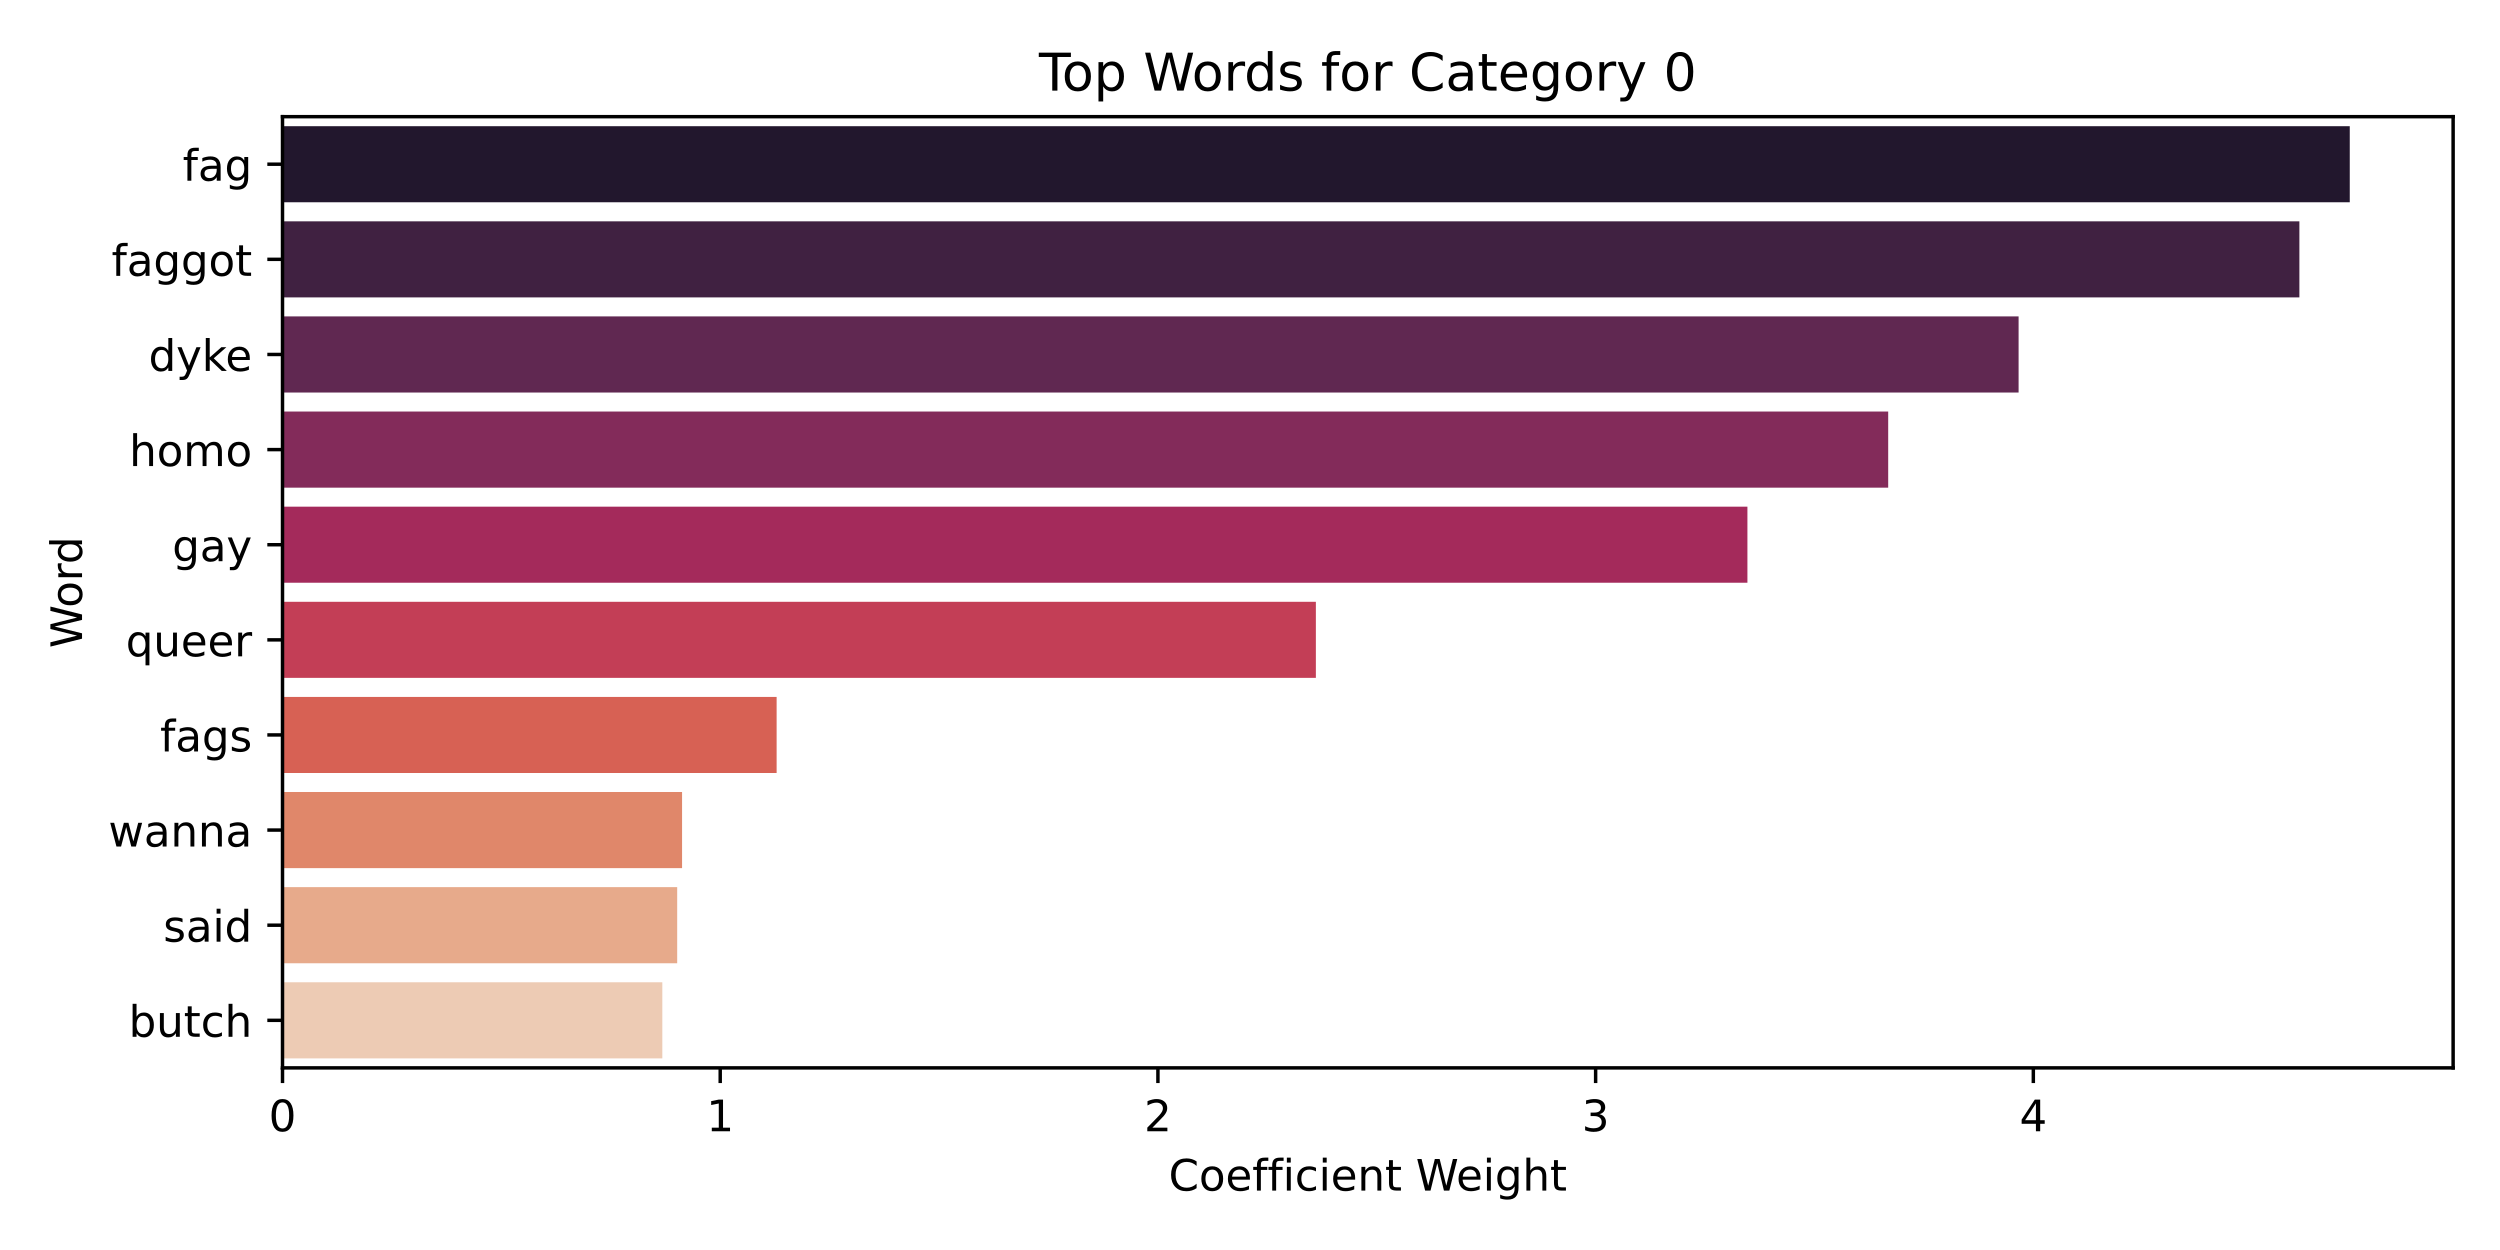
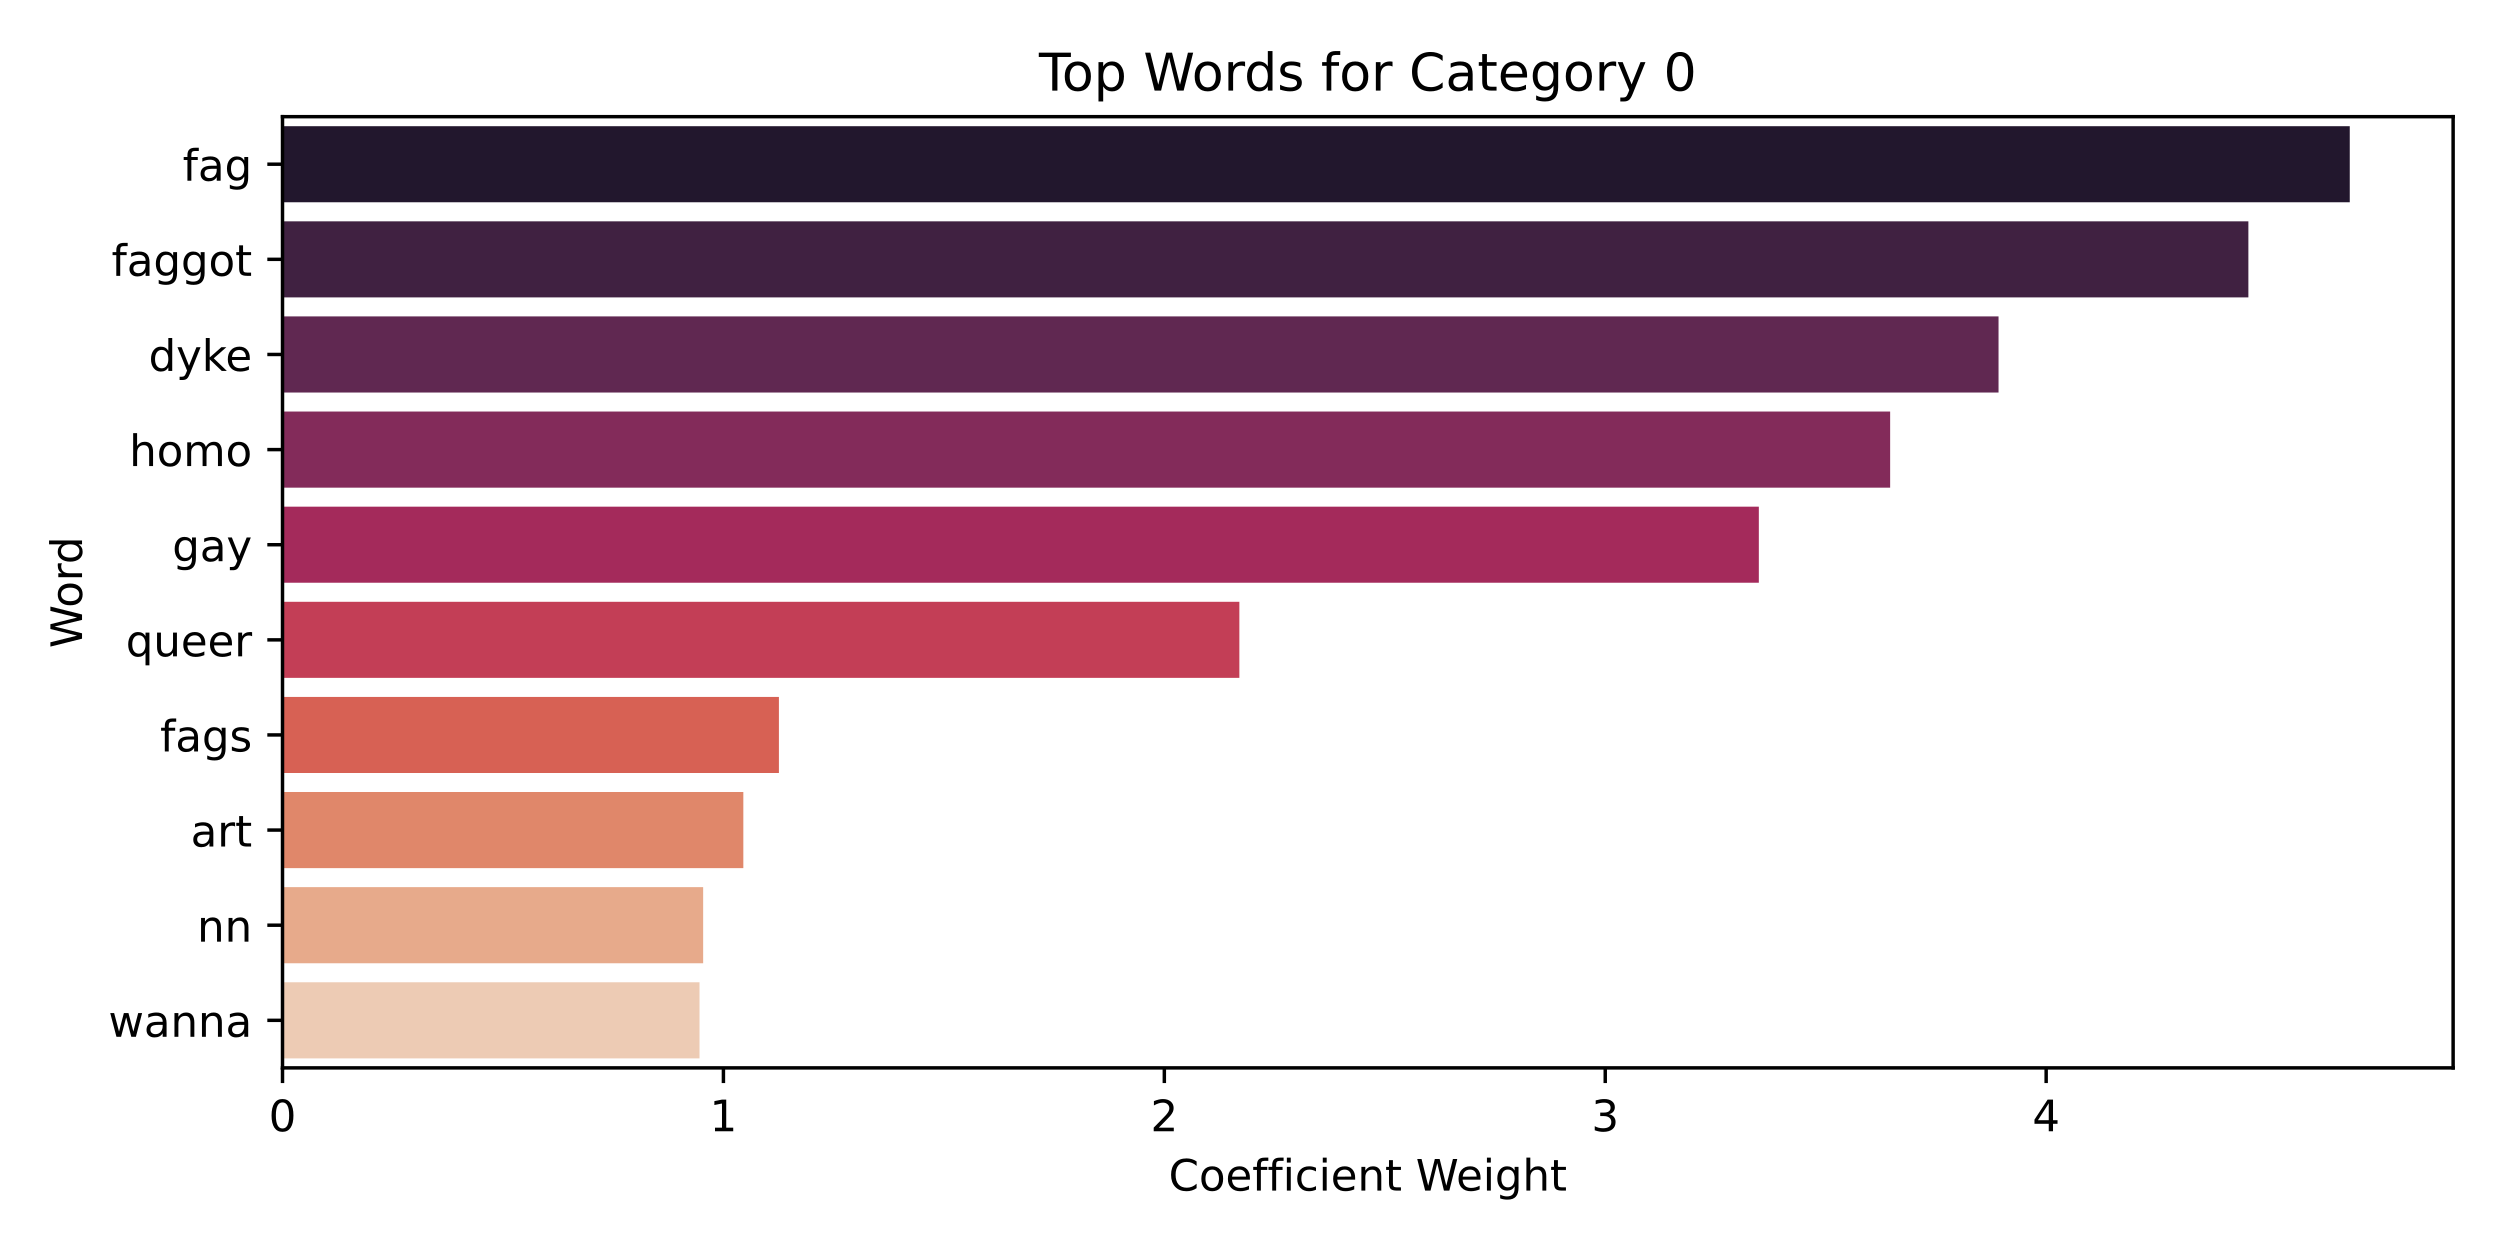
<svg xmlns="http://www.w3.org/2000/svg" xmlns:xlink="http://www.w3.org/1999/xlink" width="576pt" height="288pt" viewBox="0 0 576 288" version="1.1">
  <defs>
    <style type="text/css">*{stroke-linejoin: round; stroke-linecap: butt}</style>
  </defs>
  <g id="figure_1">
    <g id="patch_1">
      <path d="M 0 288  L 576 288  L 576 0  L 0 0  z " style="fill: #ffffff" />
    </g>
    <g id="axes_1">
      <g id="patch_2">
        <path d="M 65.09 246.04  L 565.2 246.04  L 565.2 26.88  L 65.09 26.88  z " style="fill: #ffffff" />
      </g>
      <g id="patch_3">
-         <path d="M 65.09 29.072  L 541.385 29.072  L 541.385 46.604  L 65.09 46.604  z " clip-path="url(#p6a2fbead9e)" style="fill: #22172d" />
+         <path d="M 65.09 29.072  L 541.385 29.072  L 541.385 46.604  L 65.09 46.604  z " clip-path="url(#p8cf6deb91a)" style="fill: #22172d" />
      </g>
      <g id="patch_4">
-         <path d="M 65.09 50.988  L 529.779 50.988  L 529.779 68.52  L 65.09 68.52  z " clip-path="url(#p6a2fbead9e)" style="fill: #402141" />
+         <path d="M 65.09 50.988  L 518.026 50.988  L 518.026 68.52  L 65.09 68.52  z " clip-path="url(#p8cf6deb91a)" style="fill: #402141" />
      </g>
      <g id="patch_5">
-         <path d="M 65.09 72.904  L 465.085 72.904  L 465.085 90.436  L 65.09 90.436  z " clip-path="url(#p6a2fbead9e)" style="fill: #602851" />
+         <path d="M 65.09 72.904  L 460.463 72.904  L 460.463 90.436  L 65.09 90.436  z " clip-path="url(#p8cf6deb91a)" style="fill: #602851" />
      </g>
      <g id="patch_6">
-         <path d="M 65.09 94.82  L 435.039 94.82  L 435.039 112.352  L 65.09 112.352  z " clip-path="url(#p6a2fbead9e)" style="fill: #832b5a" />
+         <path d="M 65.09 94.82  L 435.489 94.82  L 435.489 112.352  L 65.09 112.352  z " clip-path="url(#p8cf6deb91a)" style="fill: #832b5a" />
      </g>
      <g id="patch_7">
-         <path d="M 65.09 116.736  L 402.605 116.736  L 402.605 134.268  L 65.09 134.268  z " clip-path="url(#p6a2fbead9e)" style="fill: #a42a5b" />
+         <path d="M 65.09 116.736  L 405.236 116.736  L 405.236 134.268  L 65.09 134.268  z " clip-path="url(#p8cf6deb91a)" style="fill: #a42a5b" />
      </g>
      <g id="patch_8">
-         <path d="M 65.09 138.652  L 303.177 138.652  L 303.177 156.184  L 65.09 156.184  z " clip-path="url(#p6a2fbead9e)" style="fill: #c33e56" />
+         <path d="M 65.09 138.652  L 285.549 138.652  L 285.549 156.184  L 65.09 156.184  z " clip-path="url(#p8cf6deb91a)" style="fill: #c33e56" />
      </g>
      <g id="patch_9">
-         <path d="M 65.09 160.568  L 178.934 160.568  L 178.934 178.1  L 65.09 178.1  z " clip-path="url(#p6a2fbead9e)" style="fill: #d76154" />
+         <path d="M 65.09 160.568  L 179.462 160.568  L 179.462 178.1  L 65.09 178.1  z " clip-path="url(#p8cf6deb91a)" style="fill: #d76154" />
      </g>
      <g id="patch_10">
-         <path d="M 65.09 182.484  L 157.148 182.484  L 157.148 200.016  L 65.09 200.016  z " clip-path="url(#p6a2fbead9e)" style="fill: #e0876a" />
+         <path d="M 65.09 182.484  L 171.265 182.484  L 171.265 200.016  L 65.09 200.016  z " clip-path="url(#p8cf6deb91a)" style="fill: #e0876a" />
      </g>
      <g id="patch_11">
-         <path d="M 65.09 204.4  L 156.023 204.4  L 156.023 221.932  L 65.09 221.932  z " clip-path="url(#p6a2fbead9e)" style="fill: #e7aa8b" />
+         <path d="M 65.09 204.4  L 162.006 204.4  L 162.006 221.932  L 65.09 221.932  z " clip-path="url(#p8cf6deb91a)" style="fill: #e7aa8b" />
      </g>
      <g id="patch_12">
-         <path d="M 65.09 226.316  L 152.598 226.316  L 152.598 243.848  L 65.09 243.848  z " clip-path="url(#p6a2fbead9e)" style="fill: #edcbb4" />
+         <path d="M 65.09 226.316  L 161.17 226.316  L 161.17 243.848  L 65.09 243.848  z " clip-path="url(#p8cf6deb91a)" style="fill: #edcbb4" />
      </g>
      <g id="matplotlib.axis_1">
        <g id="xtick_1">
          <g id="line2d_1">
            <defs>
-               <path id="ma4b9c95d69" d="M 0 0  L 0 3.5  " style="stroke: #000000; stroke-width: 0.8" />
+               <path id="me937952865" d="M 0 0  L 0 3.5  " style="stroke: #000000; stroke-width: 0.8" />
            </defs>
            <g>
-               <use xlink:href="#ma4b9c95d69" x="65.09" y="246.04" style="stroke: #000000; stroke-width: 0.8" />
+               <use xlink:href="#me937952865" x="65.09" y="246.04" style="stroke: #000000; stroke-width: 0.8" />
            </g>
          </g>
          <g id="text_1">
            <g transform="translate(61.90875 260.6384) scale(0.1 -0.1)">
              <defs>
                <path id="DejaVuSans-30" d="M 2034 4250  Q 1547 4250 1301 3770  Q 1056 3291 1056 2328  Q 1056 1369 1301 889  Q 1547 409 2034 409  Q 2525 409 2770 889  Q 3016 1369 3016 2328  Q 3016 3291 2770 3770  Q 2525 4250 2034 4250  z M 2034 4750  Q 2819 4750 3233 4129  Q 3647 3509 3647 2328  Q 3647 1150 3233 529  Q 2819 -91 2034 -91  Q 1250 -91 836 529  Q 422 1150 422 2328  Q 422 3509 836 4129  Q 1250 4750 2034 4750  z " transform="scale(0.015625)" />
              </defs>
              <use xlink:href="#DejaVuSans-30" />
            </g>
          </g>
        </g>
        <g id="xtick_2">
          <g id="line2d_2">
            <g>
-               <use xlink:href="#ma4b9c95d69" x="165.937" y="246.04" style="stroke: #000000; stroke-width: 0.8" />
+               <use xlink:href="#me937952865" x="166.676" y="246.04" style="stroke: #000000; stroke-width: 0.8" />
            </g>
          </g>
          <g id="text_2">
-             <g transform="translate(162.7561 260.6384) scale(0.1 -0.1)">
+             <g transform="translate(163.4947 260.6384) scale(0.1 -0.1)">
              <defs>
                <path id="DejaVuSans-31" d="M 794 531  L 1825 531  L 1825 4091  L 703 3866  L 703 4441  L 1819 4666  L 2450 4666  L 2450 531  L 3481 531  L 3481 0  L 794 0  L 794 531  z " transform="scale(0.015625)" />
              </defs>
              <use xlink:href="#DejaVuSans-31" />
            </g>
          </g>
        </g>
        <g id="xtick_3">
          <g id="line2d_3">
            <g>
-               <use xlink:href="#ma4b9c95d69" x="266.785" y="246.04" style="stroke: #000000; stroke-width: 0.8" />
+               <use xlink:href="#me937952865" x="268.262" y="246.04" style="stroke: #000000; stroke-width: 0.8" />
            </g>
          </g>
          <g id="text_3">
-             <g transform="translate(263.6034 260.6384) scale(0.1 -0.1)">
+             <g transform="translate(265.0806 260.6384) scale(0.1 -0.1)">
              <defs>
                <path id="DejaVuSans-32" d="M 1228 531  L 3431 531  L 3431 0  L 469 0  L 469 531  Q 828 903 1448 1529  Q 2069 2156 2228 2338  Q 2531 2678 2651 2914  Q 2772 3150 2772 3378  Q 2772 3750 2511 3984  Q 2250 4219 1831 4219  Q 1534 4219 1204 4116  Q 875 4013 500 3803  L 500 4441  Q 881 4594 1212 4672  Q 1544 4750 1819 4750  Q 2544 4750 2975 4387  Q 3406 4025 3406 3419  Q 3406 3131 3298 2873  Q 3191 2616 2906 2266  Q 2828 2175 2409 1742  Q 1991 1309 1228 531  z " transform="scale(0.015625)" />
              </defs>
              <use xlink:href="#DejaVuSans-32" />
            </g>
          </g>
        </g>
        <g id="xtick_4">
          <g id="line2d_4">
            <g>
-               <use xlink:href="#ma4b9c95d69" x="367.632" y="246.04" style="stroke: #000000; stroke-width: 0.8" />
+               <use xlink:href="#me937952865" x="369.848" y="246.04" style="stroke: #000000; stroke-width: 0.8" />
            </g>
          </g>
          <g id="text_4">
-             <g transform="translate(364.4507 260.6384) scale(0.1 -0.1)">
+             <g transform="translate(366.6666 260.6384) scale(0.1 -0.1)">
              <defs>
                <path id="DejaVuSans-33" d="M 2597 2516  Q 3050 2419 3304 2112  Q 3559 1806 3559 1356  Q 3559 666 3084 287  Q 2609 -91 1734 -91  Q 1441 -91 1130 -33  Q 819 25 488 141  L 488 750  Q 750 597 1062 519  Q 1375 441 1716 441  Q 2309 441 2620 675  Q 2931 909 2931 1356  Q 2931 1769 2642 2001  Q 2353 2234 1838 2234  L 1294 2234  L 1294 2753  L 1863 2753  Q 2328 2753 2575 2939  Q 2822 3125 2822 3475  Q 2822 3834 2567 4026  Q 2313 4219 1838 4219  Q 1578 4219 1281 4162  Q 984 4106 628 3988  L 628 4550  Q 988 4650 1302 4700  Q 1616 4750 1894 4750  Q 2613 4750 3031 4423  Q 3450 4097 3450 3541  Q 3450 3153 3228 2886  Q 3006 2619 2597 2516  z " transform="scale(0.015625)" />
              </defs>
              <use xlink:href="#DejaVuSans-33" />
            </g>
          </g>
        </g>
        <g id="xtick_5">
          <g id="line2d_5">
            <g>
-               <use xlink:href="#ma4b9c95d69" x="468.479" y="246.04" style="stroke: #000000; stroke-width: 0.8" />
+               <use xlink:href="#me937952865" x="471.434" y="246.04" style="stroke: #000000; stroke-width: 0.8" />
            </g>
          </g>
          <g id="text_5">
-             <g transform="translate(465.298 260.6384) scale(0.1 -0.1)">
+             <g transform="translate(468.2525 260.6384) scale(0.1 -0.1)">
              <defs>
                <path id="DejaVuSans-34" d="M 2419 4116  L 825 1625  L 2419 1625  L 2419 4116  z M 2253 4666  L 3047 4666  L 3047 1625  L 3713 1625  L 3713 1100  L 3047 1100  L 3047 0  L 2419 0  L 2419 1100  L 313 1100  L 313 1709  L 2253 4666  z " transform="scale(0.015625)" />
              </defs>
              <use xlink:href="#DejaVuSans-34" />
            </g>
          </g>
        </g>
        <g id="text_6">
          <g transform="translate(269.2567 274.3166) scale(0.1 -0.1)">
            <defs>
              <path id="DejaVuSans-43" d="M 4122 4306  L 4122 3641  Q 3803 3938 3442 4084  Q 3081 4231 2675 4231  Q 1875 4231 1450 3742  Q 1025 3253 1025 2328  Q 1025 1406 1450 917  Q 1875 428 2675 428  Q 3081 428 3442 575  Q 3803 722 4122 1019  L 4122 359  Q 3791 134 3420 21  Q 3050 -91 2638 -91  Q 1578 -91 968 557  Q 359 1206 359 2328  Q 359 3453 968 4101  Q 1578 4750 2638 4750  Q 3056 4750 3426 4639  Q 3797 4528 4122 4306  z " transform="scale(0.015625)" />
              <path id="DejaVuSans-6f" d="M 1959 3097  Q 1497 3097 1228 2736  Q 959 2375 959 1747  Q 959 1119 1226 758  Q 1494 397 1959 397  Q 2419 397 2687 759  Q 2956 1122 2956 1747  Q 2956 2369 2687 2733  Q 2419 3097 1959 3097  z M 1959 3584  Q 2709 3584 3137 3096  Q 3566 2609 3566 1747  Q 3566 888 3137 398  Q 2709 -91 1959 -91  Q 1206 -91 779 398  Q 353 888 353 1747  Q 353 2609 779 3096  Q 1206 3584 1959 3584  z " transform="scale(0.015625)" />
              <path id="DejaVuSans-65" d="M 3597 1894  L 3597 1613  L 953 1613  Q 991 1019 1311 708  Q 1631 397 2203 397  Q 2534 397 2845 478  Q 3156 559 3463 722  L 3463 178  Q 3153 47 2828 -22  Q 2503 -91 2169 -91  Q 1331 -91 842 396  Q 353 884 353 1716  Q 353 2575 817 3079  Q 1281 3584 2069 3584  Q 2775 3584 3186 3129  Q 3597 2675 3597 1894  z M 3022 2063  Q 3016 2534 2758 2815  Q 2500 3097 2075 3097  Q 1594 3097 1305 2825  Q 1016 2553 972 2059  L 3022 2063  z " transform="scale(0.015625)" />
              <path id="DejaVuSans-66" d="M 2375 4863  L 2375 4384  L 1825 4384  Q 1516 4384 1395 4259  Q 1275 4134 1275 3809  L 1275 3500  L 2222 3500  L 2222 3053  L 1275 3053  L 1275 0  L 697 0  L 697 3053  L 147 3053  L 147 3500  L 697 3500  L 697 3744  Q 697 4328 969 4595  Q 1241 4863 1831 4863  L 2375 4863  z " transform="scale(0.015625)" />
              <path id="DejaVuSans-69" d="M 603 3500  L 1178 3500  L 1178 0  L 603 0  L 603 3500  z M 603 4863  L 1178 4863  L 1178 4134  L 603 4134  L 603 4863  z " transform="scale(0.015625)" />
              <path id="DejaVuSans-63" d="M 3122 3366  L 3122 2828  Q 2878 2963 2633 3030  Q 2388 3097 2138 3097  Q 1578 3097 1268 2742  Q 959 2388 959 1747  Q 959 1106 1268 751  Q 1578 397 2138 397  Q 2388 397 2633 464  Q 2878 531 3122 666  L 3122 134  Q 2881 22 2623 -34  Q 2366 -91 2075 -91  Q 1284 -91 818 406  Q 353 903 353 1747  Q 353 2603 823 3093  Q 1294 3584 2113 3584  Q 2378 3584 2631 3529  Q 2884 3475 3122 3366  z " transform="scale(0.015625)" />
              <path id="DejaVuSans-6e" d="M 3513 2113  L 3513 0  L 2938 0  L 2938 2094  Q 2938 2591 2744 2837  Q 2550 3084 2163 3084  Q 1697 3084 1428 2787  Q 1159 2491 1159 1978  L 1159 0  L 581 0  L 581 3500  L 1159 3500  L 1159 2956  Q 1366 3272 1645 3428  Q 1925 3584 2291 3584  Q 2894 3584 3203 3211  Q 3513 2838 3513 2113  z " transform="scale(0.015625)" />
              <path id="DejaVuSans-74" d="M 1172 4494  L 1172 3500  L 2356 3500  L 2356 3053  L 1172 3053  L 1172 1153  Q 1172 725 1289 603  Q 1406 481 1766 481  L 2356 481  L 2356 0  L 1766 0  Q 1100 0 847 248  Q 594 497 594 1153  L 594 3053  L 172 3053  L 172 3500  L 594 3500  L 594 4494  L 1172 4494  z " transform="scale(0.015625)" />
              <path id="DejaVuSans-20" transform="scale(0.015625)" />
              <path id="DejaVuSans-57" d="M 213 4666  L 850 4666  L 1831 722  L 2809 4666  L 3519 4666  L 4500 722  L 5478 4666  L 6119 4666  L 4947 0  L 4153 0  L 3169 4050  L 2175 0  L 1381 0  L 213 4666  z " transform="scale(0.015625)" />
              <path id="DejaVuSans-67" d="M 2906 1791  Q 2906 2416 2648 2759  Q 2391 3103 1925 3103  Q 1463 3103 1205 2759  Q 947 2416 947 1791  Q 947 1169 1205 825  Q 1463 481 1925 481  Q 2391 481 2648 825  Q 2906 1169 2906 1791  z M 3481 434  Q 3481 -459 3084 -895  Q 2688 -1331 1869 -1331  Q 1566 -1331 1297 -1286  Q 1028 -1241 775 -1147  L 775 -588  Q 1028 -725 1275 -790  Q 1522 -856 1778 -856  Q 2344 -856 2625 -561  Q 2906 -266 2906 331  L 2906 616  Q 2728 306 2450 153  Q 2172 0 1784 0  Q 1141 0 747 490  Q 353 981 353 1791  Q 353 2603 747 3093  Q 1141 3584 1784 3584  Q 2172 3584 2450 3431  Q 2728 3278 2906 2969  L 2906 3500  L 3481 3500  L 3481 434  z " transform="scale(0.015625)" />
              <path id="DejaVuSans-68" d="M 3513 2113  L 3513 0  L 2938 0  L 2938 2094  Q 2938 2591 2744 2837  Q 2550 3084 2163 3084  Q 1697 3084 1428 2787  Q 1159 2491 1159 1978  L 1159 0  L 581 0  L 581 4863  L 1159 4863  L 1159 2956  Q 1366 3272 1645 3428  Q 1925 3584 2291 3584  Q 2894 3584 3203 3211  Q 3513 2838 3513 2113  z " transform="scale(0.015625)" />
            </defs>
            <use xlink:href="#DejaVuSans-43" />
            <use xlink:href="#DejaVuSans-6f" transform="translate(69.82422 0)" />
            <use xlink:href="#DejaVuSans-65" transform="translate(131.0059 0)" />
            <use xlink:href="#DejaVuSans-66" transform="translate(192.5293 0)" />
            <use xlink:href="#DejaVuSans-66" transform="translate(227.7344 0)" />
            <use xlink:href="#DejaVuSans-69" transform="translate(262.9395 0)" />
            <use xlink:href="#DejaVuSans-63" transform="translate(290.7227 0)" />
            <use xlink:href="#DejaVuSans-69" transform="translate(345.7031 0)" />
            <use xlink:href="#DejaVuSans-65" transform="translate(373.4863 0)" />
            <use xlink:href="#DejaVuSans-6e" transform="translate(435.0098 0)" />
            <use xlink:href="#DejaVuSans-74" transform="translate(498.3887 0)" />
            <use xlink:href="#DejaVuSans-20" transform="translate(537.5977 0)" />
            <use xlink:href="#DejaVuSans-57" transform="translate(569.3848 0)" />
            <use xlink:href="#DejaVuSans-65" transform="translate(662.3867 0)" />
            <use xlink:href="#DejaVuSans-69" transform="translate(723.9102 0)" />
            <use xlink:href="#DejaVuSans-67" transform="translate(751.6934 0)" />
            <use xlink:href="#DejaVuSans-68" transform="translate(815.1699 0)" />
            <use xlink:href="#DejaVuSans-74" transform="translate(878.5488 0)" />
          </g>
        </g>
      </g>
      <g id="matplotlib.axis_2">
        <g id="ytick_1">
          <g id="line2d_6">
            <defs>
-               <path id="maa0cb4be12" d="M 0 0  L -3.5 0  " style="stroke: #000000; stroke-width: 0.8" />
+               <path id="m5b112395c1" d="M 0 0  L -3.5 0  " style="stroke: #000000; stroke-width: 0.8" />
            </defs>
            <g>
-               <use xlink:href="#maa0cb4be12" x="65.09" y="37.838" style="stroke: #000000; stroke-width: 0.8" />
+               <use xlink:href="#m5b112395c1" x="65.09" y="37.838" style="stroke: #000000; stroke-width: 0.8" />
            </g>
          </g>
          <g id="text_7">
            <g transform="translate(42.09313 41.63722) scale(0.1 -0.1)">
              <defs>
                <path id="DejaVuSans-61" d="M 2194 1759  Q 1497 1759 1228 1600  Q 959 1441 959 1056  Q 959 750 1161 570  Q 1363 391 1709 391  Q 2188 391 2477 730  Q 2766 1069 2766 1631  L 2766 1759  L 2194 1759  z M 3341 1997  L 3341 0  L 2766 0  L 2766 531  Q 2569 213 2275 61  Q 1981 -91 1556 -91  Q 1019 -91 701 211  Q 384 513 384 1019  Q 384 1609 779 1909  Q 1175 2209 1959 2209  L 2766 2209  L 2766 2266  Q 2766 2663 2505 2880  Q 2244 3097 1772 3097  Q 1472 3097 1187 3025  Q 903 2953 641 2809  L 641 3341  Q 956 3463 1253 3523  Q 1550 3584 1831 3584  Q 2591 3584 2966 3190  Q 3341 2797 3341 1997  z " transform="scale(0.015625)" />
              </defs>
              <use xlink:href="#DejaVuSans-66" />
              <use xlink:href="#DejaVuSans-61" transform="translate(35.20508 0)" />
              <use xlink:href="#DejaVuSans-67" transform="translate(96.48438 0)" />
            </g>
          </g>
        </g>
        <g id="ytick_2">
          <g id="line2d_7">
            <g>
-               <use xlink:href="#maa0cb4be12" x="65.09" y="59.754" style="stroke: #000000; stroke-width: 0.8" />
+               <use xlink:href="#m5b112395c1" x="65.09" y="59.754" style="stroke: #000000; stroke-width: 0.8" />
            </g>
          </g>
          <g id="text_8">
            <g transform="translate(25.70563 63.55322) scale(0.1 -0.1)">
              <use xlink:href="#DejaVuSans-66" />
              <use xlink:href="#DejaVuSans-61" transform="translate(35.20508 0)" />
              <use xlink:href="#DejaVuSans-67" transform="translate(96.48438 0)" />
              <use xlink:href="#DejaVuSans-67" transform="translate(159.9609 0)" />
              <use xlink:href="#DejaVuSans-6f" transform="translate(223.4375 0)" />
              <use xlink:href="#DejaVuSans-74" transform="translate(284.6191 0)" />
            </g>
          </g>
        </g>
        <g id="ytick_3">
          <g id="line2d_8">
            <g>
-               <use xlink:href="#maa0cb4be12" x="65.09" y="81.67" style="stroke: #000000; stroke-width: 0.8" />
+               <use xlink:href="#m5b112395c1" x="65.09" y="81.67" style="stroke: #000000; stroke-width: 0.8" />
            </g>
          </g>
          <g id="text_9">
            <g transform="translate(34.24156 85.46922) scale(0.1 -0.1)">
              <defs>
                <path id="DejaVuSans-64" d="M 2906 2969  L 2906 4863  L 3481 4863  L 3481 0  L 2906 0  L 2906 525  Q 2725 213 2448 61  Q 2172 -91 1784 -91  Q 1150 -91 751 415  Q 353 922 353 1747  Q 353 2572 751 3078  Q 1150 3584 1784 3584  Q 2172 3584 2448 3432  Q 2725 3281 2906 2969  z M 947 1747  Q 947 1113 1208 752  Q 1469 391 1925 391  Q 2381 391 2643 752  Q 2906 1113 2906 1747  Q 2906 2381 2643 2742  Q 2381 3103 1925 3103  Q 1469 3103 1208 2742  Q 947 2381 947 1747  z " transform="scale(0.015625)" />
                <path id="DejaVuSans-79" d="M 2059 -325  Q 1816 -950 1584 -1140  Q 1353 -1331 966 -1331  L 506 -1331  L 506 -850  L 844 -850  Q 1081 -850 1212 -737  Q 1344 -625 1503 -206  L 1606 56  L 191 3500  L 800 3500  L 1894 763  L 2988 3500  L 3597 3500  L 2059 -325  z " transform="scale(0.015625)" />
                <path id="DejaVuSans-6b" d="M 581 4863  L 1159 4863  L 1159 1991  L 2875 3500  L 3609 3500  L 1753 1863  L 3688 0  L 2938 0  L 1159 1709  L 1159 0  L 581 0  L 581 4863  z " transform="scale(0.015625)" />
              </defs>
              <use xlink:href="#DejaVuSans-64" />
              <use xlink:href="#DejaVuSans-79" transform="translate(63.47656 0)" />
              <use xlink:href="#DejaVuSans-6b" transform="translate(122.6562 0)" />
              <use xlink:href="#DejaVuSans-65" transform="translate(176.9414 0)" />
            </g>
          </g>
        </g>
        <g id="ytick_4">
          <g id="line2d_9">
            <g>
-               <use xlink:href="#maa0cb4be12" x="65.09" y="103.586" style="stroke: #000000; stroke-width: 0.8" />
+               <use xlink:href="#m5b112395c1" x="65.09" y="103.586" style="stroke: #000000; stroke-width: 0.8" />
            </g>
          </g>
          <g id="text_10">
            <g transform="translate(29.77437 107.3852) scale(0.1 -0.1)">
              <defs>
                <path id="DejaVuSans-6d" d="M 3328 2828  Q 3544 3216 3844 3400  Q 4144 3584 4550 3584  Q 5097 3584 5394 3201  Q 5691 2819 5691 2113  L 5691 0  L 5113 0  L 5113 2094  Q 5113 2597 4934 2840  Q 4756 3084 4391 3084  Q 3944 3084 3684 2787  Q 3425 2491 3425 1978  L 3425 0  L 2847 0  L 2847 2094  Q 2847 2600 2669 2842  Q 2491 3084 2119 3084  Q 1678 3084 1418 2786  Q 1159 2488 1159 1978  L 1159 0  L 581 0  L 581 3500  L 1159 3500  L 1159 2956  Q 1356 3278 1631 3431  Q 1906 3584 2284 3584  Q 2666 3584 2933 3390  Q 3200 3197 3328 2828  z " transform="scale(0.015625)" />
              </defs>
              <use xlink:href="#DejaVuSans-68" />
              <use xlink:href="#DejaVuSans-6f" transform="translate(63.37891 0)" />
              <use xlink:href="#DejaVuSans-6d" transform="translate(124.5605 0)" />
              <use xlink:href="#DejaVuSans-6f" transform="translate(221.9727 0)" />
            </g>
          </g>
        </g>
        <g id="ytick_5">
          <g id="line2d_10">
            <g>
-               <use xlink:href="#maa0cb4be12" x="65.09" y="125.502" style="stroke: #000000; stroke-width: 0.8" />
+               <use xlink:href="#m5b112395c1" x="65.09" y="125.502" style="stroke: #000000; stroke-width: 0.8" />
            </g>
          </g>
          <g id="text_11">
            <g transform="translate(39.69469 129.3012) scale(0.1 -0.1)">
              <use xlink:href="#DejaVuSans-67" />
              <use xlink:href="#DejaVuSans-61" transform="translate(63.47656 0)" />
              <use xlink:href="#DejaVuSans-79" transform="translate(124.7559 0)" />
            </g>
          </g>
        </g>
        <g id="ytick_6">
          <g id="line2d_11">
            <g>
-               <use xlink:href="#maa0cb4be12" x="65.09" y="147.418" style="stroke: #000000; stroke-width: 0.8" />
+               <use xlink:href="#m5b112395c1" x="65.09" y="147.418" style="stroke: #000000; stroke-width: 0.8" />
            </g>
          </g>
          <g id="text_12">
            <g transform="translate(28.98688 151.2172) scale(0.1 -0.1)">
              <defs>
                <path id="DejaVuSans-71" d="M 947 1747  Q 947 1113 1208 752  Q 1469 391 1925 391  Q 2381 391 2643 752  Q 2906 1113 2906 1747  Q 2906 2381 2643 2742  Q 2381 3103 1925 3103  Q 1469 3103 1208 2742  Q 947 2381 947 1747  z M 2906 525  Q 2725 213 2448 61  Q 2172 -91 1784 -91  Q 1150 -91 751 415  Q 353 922 353 1747  Q 353 2572 751 3078  Q 1150 3584 1784 3584  Q 2172 3584 2448 3432  Q 2725 3281 2906 2969  L 2906 3500  L 3481 3500  L 3481 -1331  L 2906 -1331  L 2906 525  z " transform="scale(0.015625)" />
                <path id="DejaVuSans-75" d="M 544 1381  L 544 3500  L 1119 3500  L 1119 1403  Q 1119 906 1312 657  Q 1506 409 1894 409  Q 2359 409 2629 706  Q 2900 1003 2900 1516  L 2900 3500  L 3475 3500  L 3475 0  L 2900 0  L 2900 538  Q 2691 219 2414 64  Q 2138 -91 1772 -91  Q 1169 -91 856 284  Q 544 659 544 1381  z M 1991 3584  L 1991 3584  z " transform="scale(0.015625)" />
                <path id="DejaVuSans-72" d="M 2631 2963  Q 2534 3019 2420 3045  Q 2306 3072 2169 3072  Q 1681 3072 1420 2755  Q 1159 2438 1159 1844  L 1159 0  L 581 0  L 581 3500  L 1159 3500  L 1159 2956  Q 1341 3275 1631 3429  Q 1922 3584 2338 3584  Q 2397 3584 2469 3576  Q 2541 3569 2628 3553  L 2631 2963  z " transform="scale(0.015625)" />
              </defs>
              <use xlink:href="#DejaVuSans-71" />
              <use xlink:href="#DejaVuSans-75" transform="translate(63.47656 0)" />
              <use xlink:href="#DejaVuSans-65" transform="translate(126.8555 0)" />
              <use xlink:href="#DejaVuSans-65" transform="translate(188.3789 0)" />
              <use xlink:href="#DejaVuSans-72" transform="translate(249.9023 0)" />
            </g>
          </g>
        </g>
        <g id="ytick_7">
          <g id="line2d_12">
            <g>
-               <use xlink:href="#maa0cb4be12" x="65.09" y="169.334" style="stroke: #000000; stroke-width: 0.8" />
+               <use xlink:href="#m5b112395c1" x="65.09" y="169.334" style="stroke: #000000; stroke-width: 0.8" />
            </g>
          </g>
          <g id="text_13">
            <g transform="translate(36.88375 173.1332) scale(0.1 -0.1)">
              <defs>
                <path id="DejaVuSans-73" d="M 2834 3397  L 2834 2853  Q 2591 2978 2328 3040  Q 2066 3103 1784 3103  Q 1356 3103 1142 2972  Q 928 2841 928 2578  Q 928 2378 1081 2264  Q 1234 2150 1697 2047  L 1894 2003  Q 2506 1872 2764 1633  Q 3022 1394 3022 966  Q 3022 478 2636 193  Q 2250 -91 1575 -91  Q 1294 -91 989 -36  Q 684 19 347 128  L 347 722  Q 666 556 975 473  Q 1284 391 1588 391  Q 1994 391 2212 530  Q 2431 669 2431 922  Q 2431 1156 2273 1281  Q 2116 1406 1581 1522  L 1381 1569  Q 847 1681 609 1914  Q 372 2147 372 2553  Q 372 3047 722 3315  Q 1072 3584 1716 3584  Q 2034 3584 2315 3537  Q 2597 3491 2834 3397  z " transform="scale(0.015625)" />
              </defs>
              <use xlink:href="#DejaVuSans-66" />
              <use xlink:href="#DejaVuSans-61" transform="translate(35.20508 0)" />
              <use xlink:href="#DejaVuSans-67" transform="translate(96.48438 0)" />
              <use xlink:href="#DejaVuSans-73" transform="translate(159.9609 0)" />
            </g>
          </g>
        </g>
        <g id="ytick_8">
          <g id="line2d_13">
            <g>
-               <use xlink:href="#maa0cb4be12" x="65.09" y="191.25" style="stroke: #000000; stroke-width: 0.8" />
+               <use xlink:href="#m5b112395c1" x="65.09" y="191.25" style="stroke: #000000; stroke-width: 0.8" />
            </g>
          </g>
          <g id="text_14">
-             <g transform="translate(24.98062 195.0492) scale(0.1 -0.1)">
+             <g transform="translate(43.93062 195.0492) scale(0.1 -0.1)">
+               <use xlink:href="#DejaVuSans-61" />
+               <use xlink:href="#DejaVuSans-72" transform="translate(61.2793 0)" />
+               <use xlink:href="#DejaVuSans-74" transform="translate(102.3926 0)" />
+             </g>
+           </g>
+         </g>
+         <g id="ytick_9">
+           <g id="line2d_14">
+             <g>
+               <use xlink:href="#m5b112395c1" x="65.09" y="213.166" style="stroke: #000000; stroke-width: 0.8" />
+             </g>
+           </g>
+           <g id="text_15">
+             <g transform="translate(45.415 216.9652) scale(0.1 -0.1)">
+               <use xlink:href="#DejaVuSans-6e" />
+               <use xlink:href="#DejaVuSans-6e" transform="translate(63.37891 0)" />
+             </g>
+           </g>
+         </g>
+         <g id="ytick_10">
+           <g id="line2d_15">
+             <g>
+               <use xlink:href="#m5b112395c1" x="65.09" y="235.082" style="stroke: #000000; stroke-width: 0.8" />
+             </g>
+           </g>
+           <g id="text_16">
+             <g transform="translate(24.98062 238.8812) scale(0.1 -0.1)">
              <defs>
                <path id="DejaVuSans-77" d="M 269 3500  L 844 3500  L 1563 769  L 2278 3500  L 2956 3500  L 3675 769  L 4391 3500  L 4966 3500  L 4050 0  L 3372 0  L 2619 2869  L 1863 0  L 1184 0  L 269 3500  z " transform="scale(0.015625)" />
              </defs>
              <use xlink:href="#DejaVuSans-77" />
              <use xlink:href="#DejaVuSans-61" transform="translate(81.78711 0)" />
              <use xlink:href="#DejaVuSans-6e" transform="translate(143.0664 0)" />
              <use xlink:href="#DejaVuSans-6e" transform="translate(206.4453 0)" />
              <use xlink:href="#DejaVuSans-61" transform="translate(269.8242 0)" />
-             </g>
-           </g>
-         </g>
-         <g id="ytick_9">
-           <g id="line2d_14">
-             <g>
-               <use xlink:href="#maa0cb4be12" x="65.09" y="213.166" style="stroke: #000000; stroke-width: 0.8" />
-             </g>
-           </g>
-           <g id="text_15">
-             <g transform="translate(37.62594 216.9652) scale(0.1 -0.1)">
-               <use xlink:href="#DejaVuSans-73" />
-               <use xlink:href="#DejaVuSans-61" transform="translate(52.09961 0)" />
-               <use xlink:href="#DejaVuSans-69" transform="translate(113.3789 0)" />
-               <use xlink:href="#DejaVuSans-64" transform="translate(141.1621 0)" />
-             </g>
-           </g>
-         </g>
-         <g id="ytick_10">
-           <g id="line2d_15">
-             <g>
-               <use xlink:href="#maa0cb4be12" x="65.09" y="235.082" style="stroke: #000000; stroke-width: 0.8" />
-             </g>
-           </g>
-           <g id="text_16">
-             <g transform="translate(29.64781 238.8812) scale(0.1 -0.1)">
-               <defs>
-                 <path id="DejaVuSans-62" d="M 3116 1747  Q 3116 2381 2855 2742  Q 2594 3103 2138 3103  Q 1681 3103 1420 2742  Q 1159 2381 1159 1747  Q 1159 1113 1420 752  Q 1681 391 2138 391  Q 2594 391 2855 752  Q 3116 1113 3116 1747  z M 1159 2969  Q 1341 3281 1617 3432  Q 1894 3584 2278 3584  Q 2916 3584 3314 3078  Q 3713 2572 3713 1747  Q 3713 922 3314 415  Q 2916 -91 2278 -91  Q 1894 -91 1617 61  Q 1341 213 1159 525  L 1159 0  L 581 0  L 581 4863  L 1159 4863  L 1159 2969  z " transform="scale(0.015625)" />
-               </defs>
-               <use xlink:href="#DejaVuSans-62" />
-               <use xlink:href="#DejaVuSans-75" transform="translate(63.47656 0)" />
-               <use xlink:href="#DejaVuSans-74" transform="translate(126.8555 0)" />
-               <use xlink:href="#DejaVuSans-63" transform="translate(166.0645 0)" />
-               <use xlink:href="#DejaVuSans-68" transform="translate(221.0449 0)" />
            </g>
          </g>
        </g>
        <g id="text_17">
          <g transform="translate(18.90094 149.3116) rotate(-90) scale(0.1 -0.1)">
            <use xlink:href="#DejaVuSans-57" />
            <use xlink:href="#DejaVuSans-6f" transform="translate(93.00195 0)" />
            <use xlink:href="#DejaVuSans-72" transform="translate(154.1836 0)" />
            <use xlink:href="#DejaVuSans-64" transform="translate(193.5469 0)" />
          </g>
        </g>
      </g>
      <g id="line2d_16">
-         <path clip-path="url(#p6a2fbead9e)" style="fill: none; stroke: #424242; stroke-width: 2.25; stroke-linecap: square" />
+         <path clip-path="url(#p8cf6deb91a)" style="fill: none; stroke: #424242; stroke-width: 2.25; stroke-linecap: square" />
      </g>
      <g id="line2d_17">
-         <path clip-path="url(#p6a2fbead9e)" style="fill: none; stroke: #424242; stroke-width: 2.25; stroke-linecap: square" />
+         <path clip-path="url(#p8cf6deb91a)" style="fill: none; stroke: #424242; stroke-width: 2.25; stroke-linecap: square" />
      </g>
      <g id="line2d_18">
-         <path clip-path="url(#p6a2fbead9e)" style="fill: none; stroke: #424242; stroke-width: 2.25; stroke-linecap: square" />
+         <path clip-path="url(#p8cf6deb91a)" style="fill: none; stroke: #424242; stroke-width: 2.25; stroke-linecap: square" />
      </g>
      <g id="line2d_19">
-         <path clip-path="url(#p6a2fbead9e)" style="fill: none; stroke: #424242; stroke-width: 2.25; stroke-linecap: square" />
+         <path clip-path="url(#p8cf6deb91a)" style="fill: none; stroke: #424242; stroke-width: 2.25; stroke-linecap: square" />
      </g>
      <g id="line2d_20">
-         <path clip-path="url(#p6a2fbead9e)" style="fill: none; stroke: #424242; stroke-width: 2.25; stroke-linecap: square" />
+         <path clip-path="url(#p8cf6deb91a)" style="fill: none; stroke: #424242; stroke-width: 2.25; stroke-linecap: square" />
      </g>
      <g id="line2d_21">
-         <path clip-path="url(#p6a2fbead9e)" style="fill: none; stroke: #424242; stroke-width: 2.25; stroke-linecap: square" />
+         <path clip-path="url(#p8cf6deb91a)" style="fill: none; stroke: #424242; stroke-width: 2.25; stroke-linecap: square" />
      </g>
      <g id="line2d_22">
-         <path clip-path="url(#p6a2fbead9e)" style="fill: none; stroke: #424242; stroke-width: 2.25; stroke-linecap: square" />
+         <path clip-path="url(#p8cf6deb91a)" style="fill: none; stroke: #424242; stroke-width: 2.25; stroke-linecap: square" />
      </g>
      <g id="line2d_23">
-         <path clip-path="url(#p6a2fbead9e)" style="fill: none; stroke: #424242; stroke-width: 2.25; stroke-linecap: square" />
+         <path clip-path="url(#p8cf6deb91a)" style="fill: none; stroke: #424242; stroke-width: 2.25; stroke-linecap: square" />
      </g>
      <g id="line2d_24">
-         <path clip-path="url(#p6a2fbead9e)" style="fill: none; stroke: #424242; stroke-width: 2.25; stroke-linecap: square" />
+         <path clip-path="url(#p8cf6deb91a)" style="fill: none; stroke: #424242; stroke-width: 2.25; stroke-linecap: square" />
      </g>
      <g id="line2d_25">
-         <path clip-path="url(#p6a2fbead9e)" style="fill: none; stroke: #424242; stroke-width: 2.25; stroke-linecap: square" />
+         <path clip-path="url(#p8cf6deb91a)" style="fill: none; stroke: #424242; stroke-width: 2.25; stroke-linecap: square" />
      </g>
      <g id="patch_13">
        <path d="M 65.09 246.04  L 65.09 26.88  " style="fill: none; stroke: #000000; stroke-width: 0.8; stroke-linejoin: miter; stroke-linecap: square" />
      </g>
      <g id="patch_14">
        <path d="M 565.2 246.04  L 565.2 26.88  " style="fill: none; stroke: #000000; stroke-width: 0.8; stroke-linejoin: miter; stroke-linecap: square" />
      </g>
      <g id="patch_15">
        <path d="M 65.09 246.04  L 565.2 246.04  " style="fill: none; stroke: #000000; stroke-width: 0.8; stroke-linejoin: miter; stroke-linecap: square" />
      </g>
      <g id="patch_16">
        <path d="M 65.09 26.88  L 565.2 26.88  " style="fill: none; stroke: #000000; stroke-width: 0.8; stroke-linejoin: miter; stroke-linecap: square" />
      </g>
      <g id="text_18">
        <g transform="translate(239.3688 20.88) scale(0.12 -0.12)">
          <defs>
            <path id="DejaVuSans-54" d="M -19 4666  L 3928 4666  L 3928 4134  L 2272 4134  L 2272 0  L 1638 0  L 1638 4134  L -19 4134  L -19 4666  z " transform="scale(0.015625)" />
            <path id="DejaVuSans-70" d="M 1159 525  L 1159 -1331  L 581 -1331  L 581 3500  L 1159 3500  L 1159 2969  Q 1341 3281 1617 3432  Q 1894 3584 2278 3584  Q 2916 3584 3314 3078  Q 3713 2572 3713 1747  Q 3713 922 3314 415  Q 2916 -91 2278 -91  Q 1894 -91 1617 61  Q 1341 213 1159 525  z M 3116 1747  Q 3116 2381 2855 2742  Q 2594 3103 2138 3103  Q 1681 3103 1420 2742  Q 1159 2381 1159 1747  Q 1159 1113 1420 752  Q 1681 391 2138 391  Q 2594 391 2855 752  Q 3116 1113 3116 1747  z " transform="scale(0.015625)" />
          </defs>
          <use xlink:href="#DejaVuSans-54" />
          <use xlink:href="#DejaVuSans-6f" transform="translate(44.08398 0)" />
          <use xlink:href="#DejaVuSans-70" transform="translate(105.2656 0)" />
          <use xlink:href="#DejaVuSans-20" transform="translate(168.7422 0)" />
          <use xlink:href="#DejaVuSans-57" transform="translate(200.5293 0)" />
          <use xlink:href="#DejaVuSans-6f" transform="translate(293.5312 0)" />
          <use xlink:href="#DejaVuSans-72" transform="translate(354.7129 0)" />
          <use xlink:href="#DejaVuSans-64" transform="translate(394.0762 0)" />
          <use xlink:href="#DejaVuSans-73" transform="translate(457.5527 0)" />
          <use xlink:href="#DejaVuSans-20" transform="translate(509.6523 0)" />
          <use xlink:href="#DejaVuSans-66" transform="translate(541.4395 0)" />
          <use xlink:href="#DejaVuSans-6f" transform="translate(576.6445 0)" />
          <use xlink:href="#DejaVuSans-72" transform="translate(637.8262 0)" />
          <use xlink:href="#DejaVuSans-20" transform="translate(678.9395 0)" />
          <use xlink:href="#DejaVuSans-43" transform="translate(710.7266 0)" />
          <use xlink:href="#DejaVuSans-61" transform="translate(780.5508 0)" />
          <use xlink:href="#DejaVuSans-74" transform="translate(841.8301 0)" />
          <use xlink:href="#DejaVuSans-65" transform="translate(881.0391 0)" />
          <use xlink:href="#DejaVuSans-67" transform="translate(942.5625 0)" />
          <use xlink:href="#DejaVuSans-6f" transform="translate(1006.039 0)" />
          <use xlink:href="#DejaVuSans-72" transform="translate(1067.221 0)" />
          <use xlink:href="#DejaVuSans-79" transform="translate(1108.334 0)" />
          <use xlink:href="#DejaVuSans-20" transform="translate(1167.514 0)" />
          <use xlink:href="#DejaVuSans-30" transform="translate(1199.301 0)" />
        </g>
      </g>
    </g>
  </g>
  <defs>
-     <clipPath id="p6a2fbead9e">
+     <clipPath id="p8cf6deb91a">
      <rect x="65.09" y="26.88" width="500.11" height="219.16" />
    </clipPath>
  </defs>
</svg>
